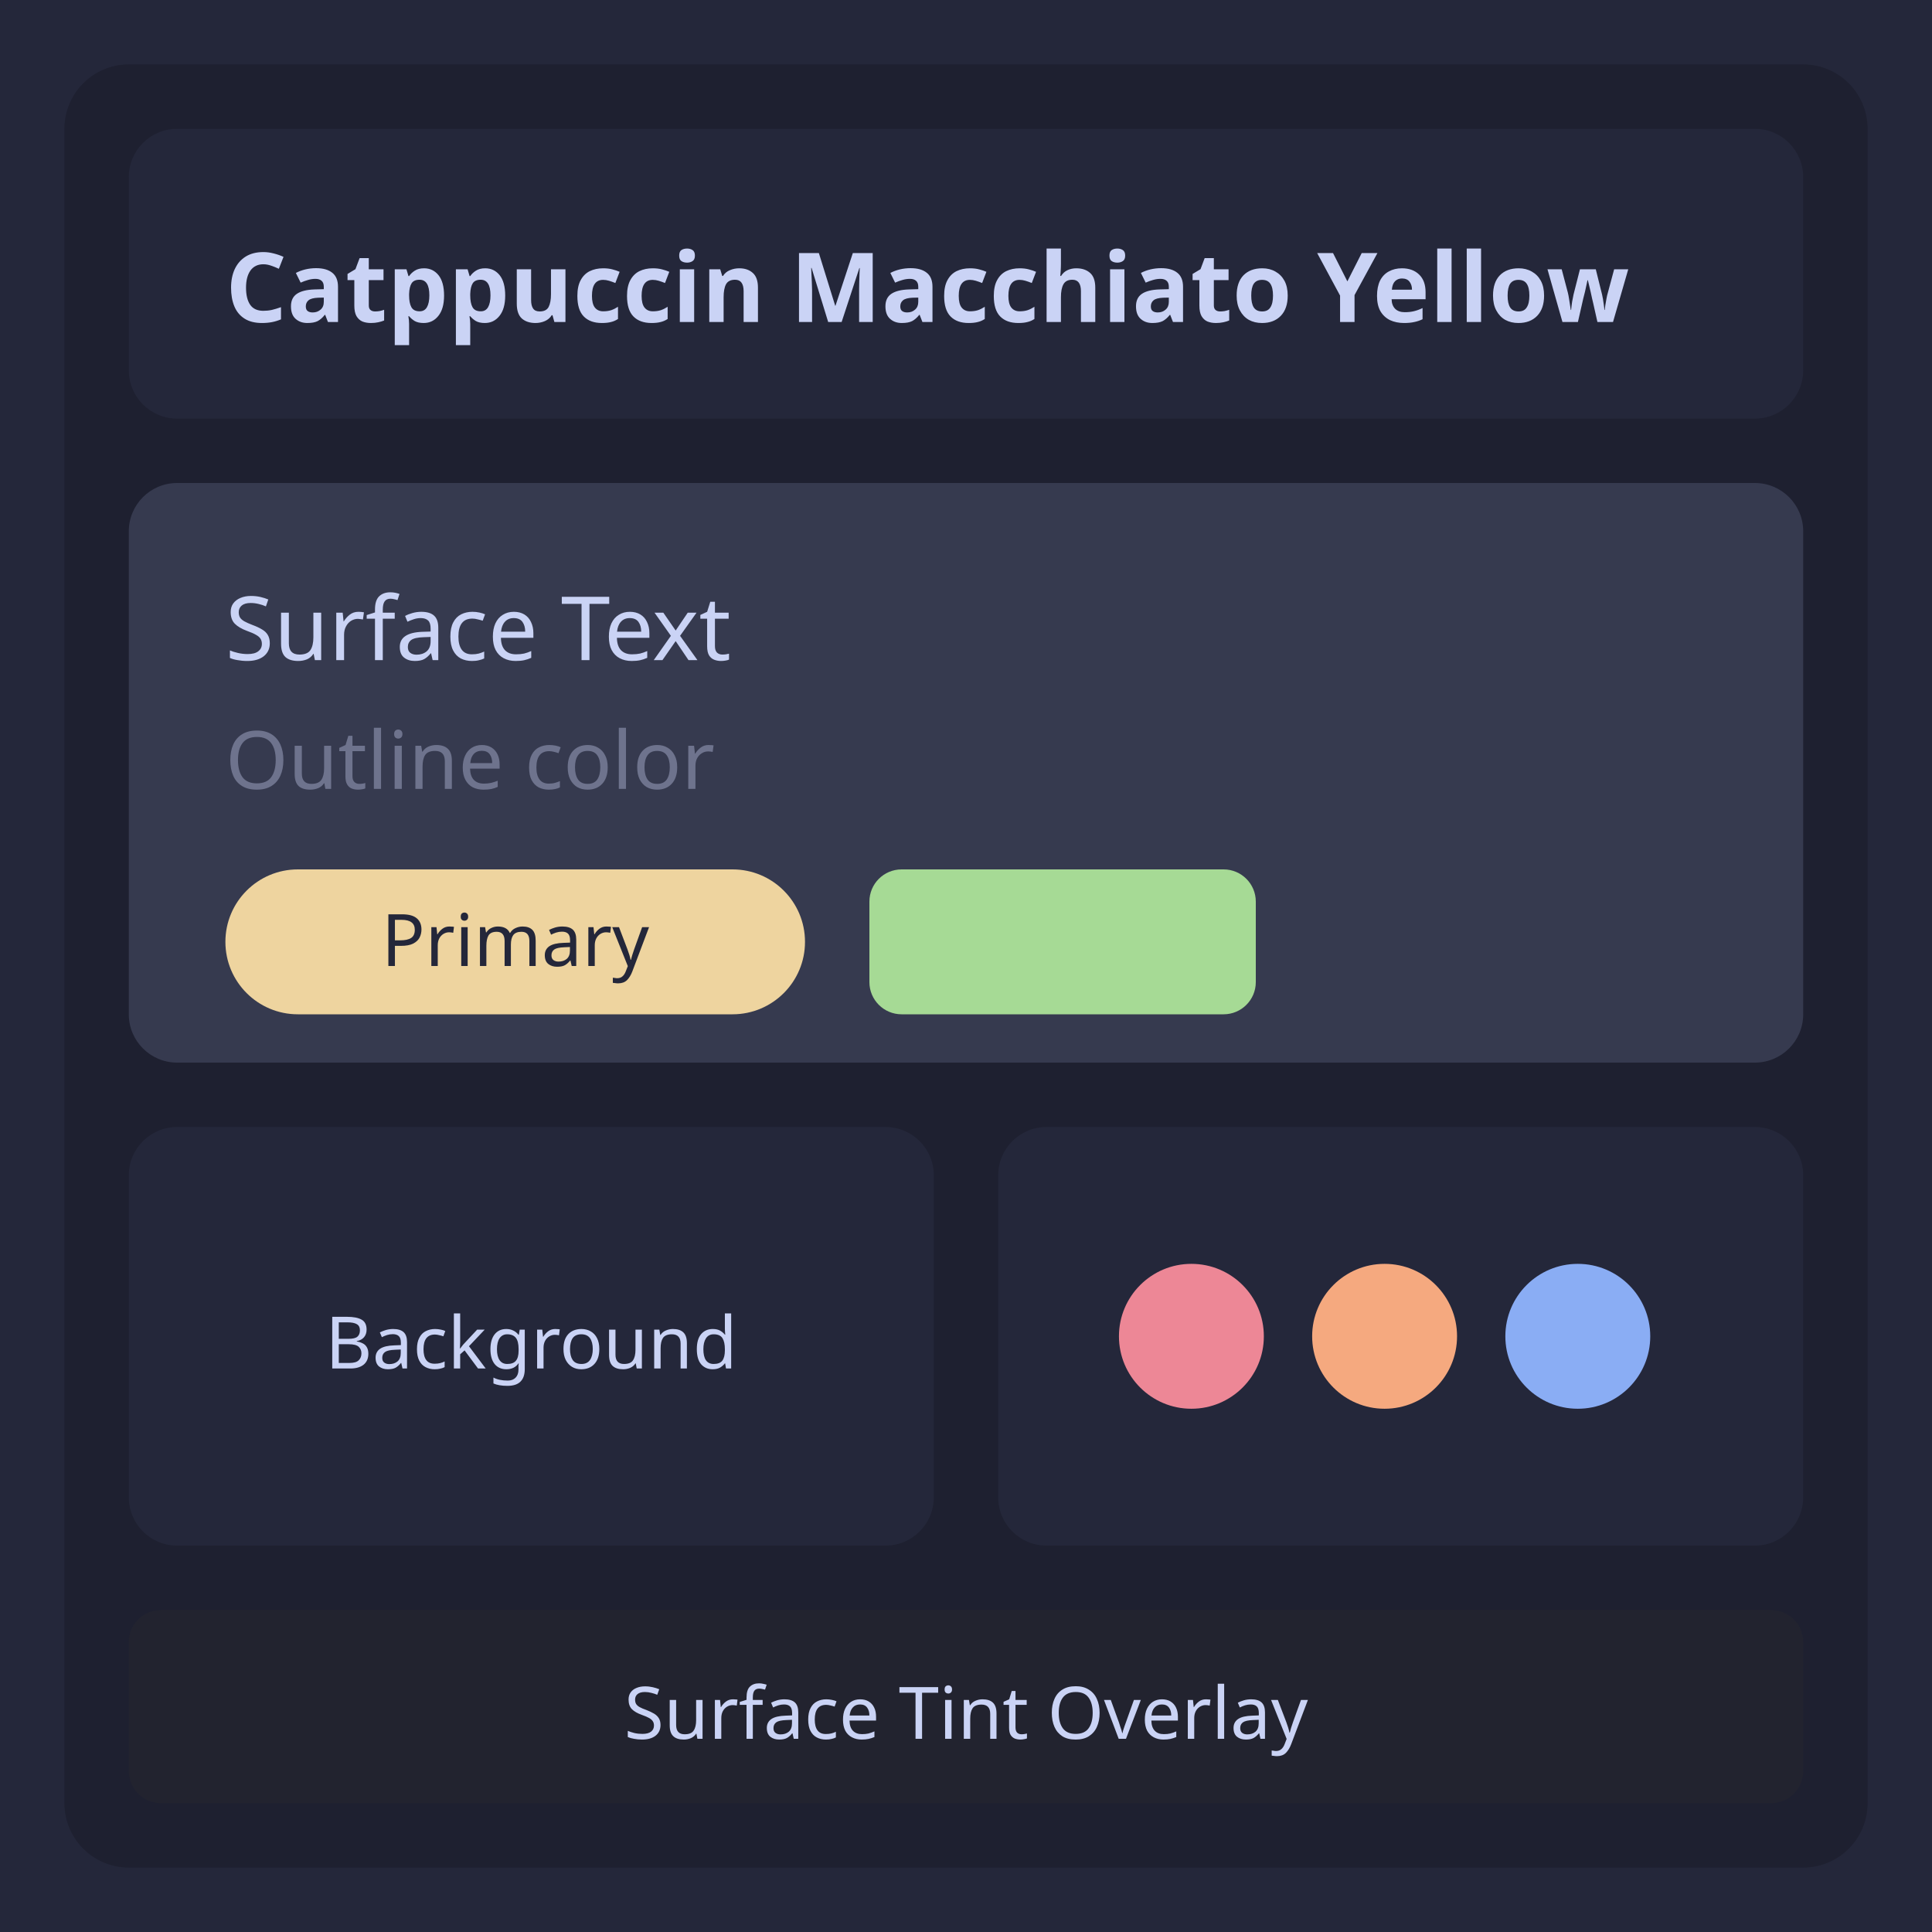
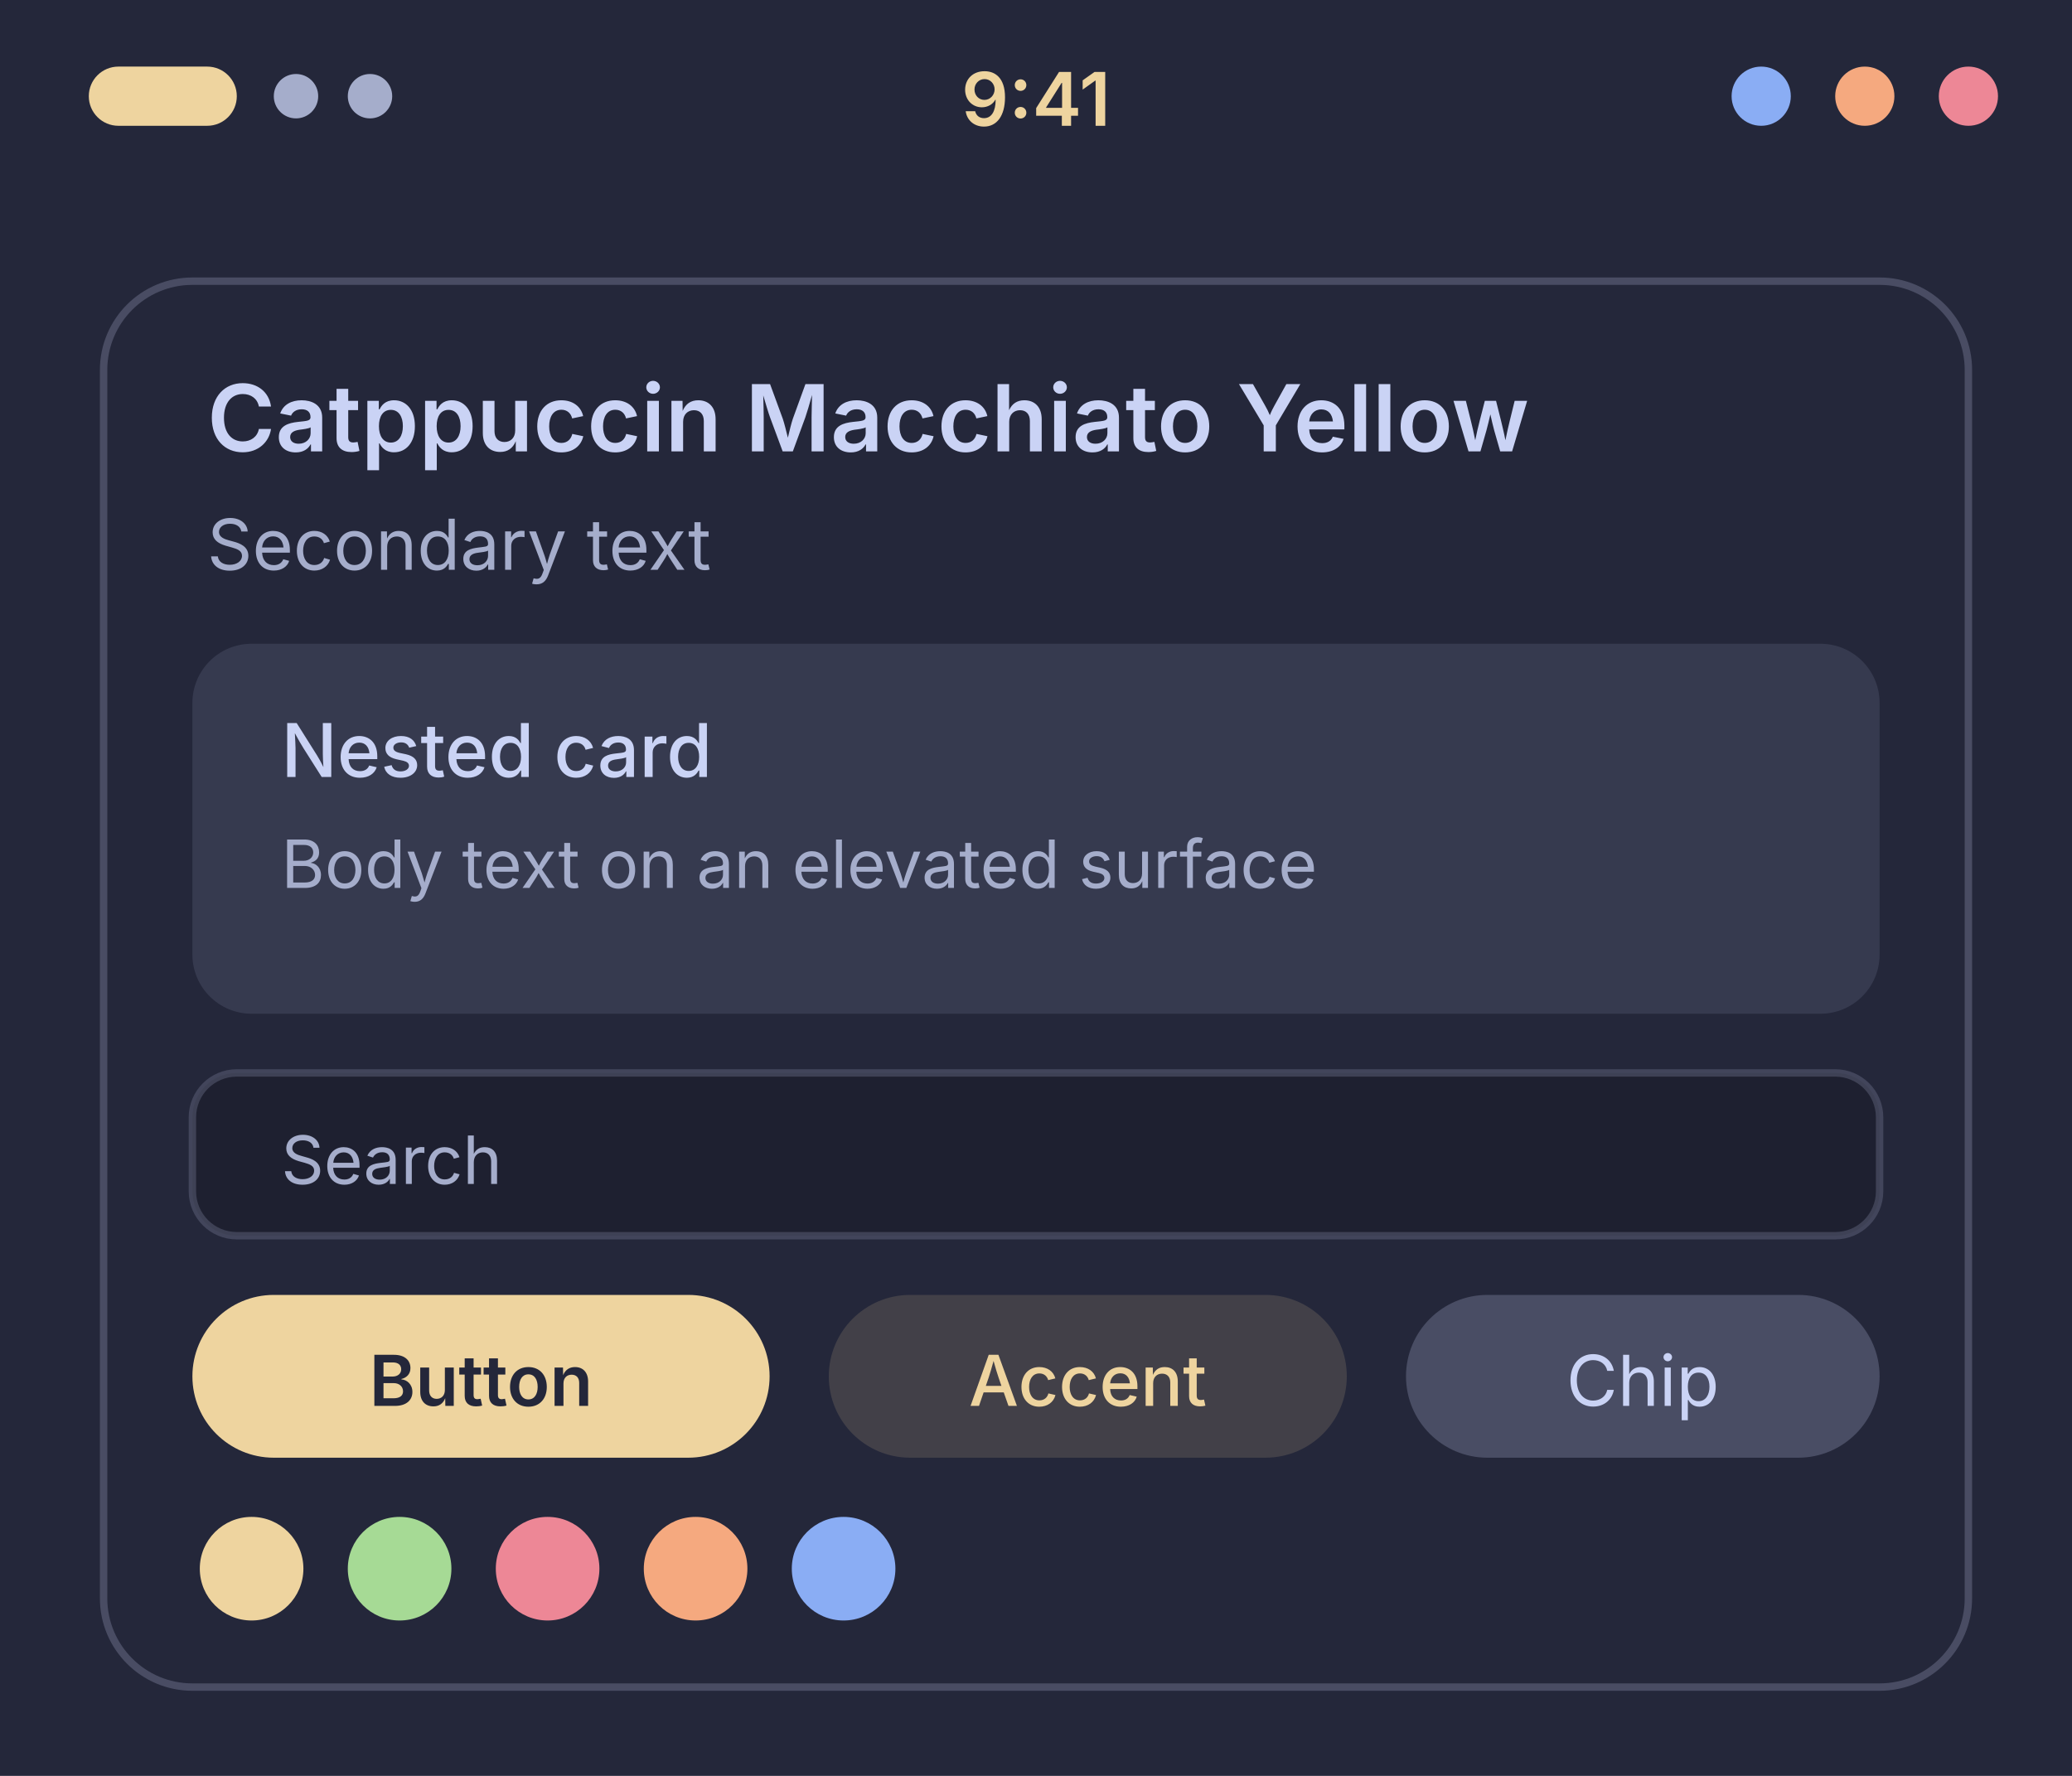
- <svg xmlns="http://www.w3.org/2000/svg" width="240" height="240" viewBox="0 0 240 240">
+ <svg xmlns="http://www.w3.org/2000/svg" width="280" height="240" viewBox="0 0 280 240">
  <g transform="translate(0, 0)">
-     <rect width="240" height="240" fill="#24273a" />
-     <rect x="8" y="8" width="224" height="224" rx="8" fill="#1e2030" />
-     <rect x="16" y="16" width="208" height="36" rx="6" fill="#24273a" />
-     <text x="28" y="40" font-family="system-ui, sans-serif" font-size="12" font-weight="600" fill="#cad3f5">Catppuccin Macchiato Yellow</text>
-     <rect x="16" y="60" width="208" height="72" rx="6" fill="#363a4f" />
-     <text x="28" y="82" font-family="system-ui, sans-serif" font-size="11" fill="#cad3f5">Surface Text</text>
-     <text x="28" y="98" font-family="system-ui, sans-serif" font-size="10" fill="#6e738d">Outline color</text>
-     <rect x="28" y="108" width="72" height="18" rx="9" fill="#eed49f" />
-     <text x="64" y="120" font-family="system-ui, sans-serif" font-size="9" text-anchor="middle" fill="#24273a">Primary</text>
-     <rect x="108" y="108" width="48" height="18" rx="4" fill="#a6da95" />
-     <rect x="16" y="140" width="100" height="52" rx="6" fill="#24273a" />
-     <rect x="24" y="148" width="84" height="36" rx="4" fill="#24273a" />
-     <text x="66" y="170" font-family="system-ui, sans-serif" font-size="9" text-anchor="middle" fill="#cad3f5">Background</text>
-     <rect x="124" y="140" width="100" height="52" rx="6" fill="#24273a" />
-     <circle cx="148" cy="166" r="9" fill="#ed8796" />
-     <circle cx="172" cy="166" r="9" fill="#f5a97f" />
-     <circle cx="196" cy="166" r="9" fill="#8aadf4" />
-     <rect x="16" y="200" width="208" height="24" rx="4" fill="#393529" opacity="0.15" />
-     <text x="120" y="216" font-family="system-ui, sans-serif" font-size="9" text-anchor="middle" fill="#cad3f5">Surface Tint Overlay</text>
+     <rect width="280" height="240" fill="#24273a" />
+     <rect width="280" height="26" fill="#24273a" />
+     <rect x="12" y="9" width="20" height="8" rx="4" fill="#eed49f" />
+     <circle cx="40" cy="13" r="3" fill="#a5adcb" />
+     <circle cx="50" cy="13" r="3" fill="#a5adcb" />
+     <text x="140" y="17" font-family="system-ui, -apple-system, Segoe UI, sans-serif" font-size="10" font-weight="600" text-anchor="middle" fill="#eed49f">9:41</text>
+     <circle cx="238" cy="13" r="4" fill="#8aadf4" />
+     <circle cx="252" cy="13" r="4" fill="#f5a97f" />
+     <circle cx="266" cy="13" r="4" fill="#ed8796" />
+     <rect x="14" y="38" width="252" height="190" rx="12" fill="#24273a" stroke="#6e738d" stroke-opacity="0.5" />
+     <text x="28" y="61" font-family="system-ui, -apple-system, Segoe UI, sans-serif" font-size="12.5" font-weight="600" fill="#cad3f5">Catppuccin Macchiato Yellow</text>
+     <text x="28" y="77" font-family="system-ui, -apple-system, Segoe UI, sans-serif" font-size="9.5" fill="#a5adcb">Secondary text</text>
+     <rect x="26" y="87" width="228" height="50" rx="8" fill="#363a4f" />
+     <text x="38" y="105" font-family="system-ui, -apple-system, Segoe UI, sans-serif" font-size="10" font-weight="500" fill="#cad3f5">Nested card</text>
+     <text x="38" y="120" font-family="system-ui, -apple-system, Segoe UI, sans-serif" font-size="9" fill="#a5adcb">Body text on an elevated surface</text>
+     <rect x="26" y="145" width="228" height="22" rx="6" fill="#1e2030" stroke="#6e738d" stroke-opacity="0.4" />
+     <text x="38" y="160" font-family="system-ui, -apple-system, Segoe UI, sans-serif" font-size="9" fill="#a5adcb">Search</text>
+     <rect x="26" y="175" width="78" height="22" rx="11" fill="#eed49f" />
+     <text x="65" y="190" font-family="system-ui, -apple-system, Segoe UI, sans-serif" font-size="9.5" font-weight="600" text-anchor="middle" fill="#24273a">Button</text>
+     <rect x="112" y="175" width="70" height="22" rx="11" fill="#eed49f" fill-opacity="0.15" />
+     <text x="147" y="190" font-family="system-ui, -apple-system, Segoe UI, sans-serif" font-size="9.5" font-weight="500" text-anchor="middle" fill="#eed49f">Accent</text>
+     <rect x="190" y="175" width="64" height="22" rx="11" fill="#494d64" />
+     <text x="222" y="190" font-family="system-ui, -apple-system, Segoe UI, sans-serif" font-size="9.5" text-anchor="middle" fill="#cad3f5">Chip</text>
+     <circle cx="34" cy="212" r="7" fill="#eed49f" />
+     <circle cx="54" cy="212" r="7" fill="#a6da95" />
+     <circle cx="74" cy="212" r="7" fill="#ed8796" />
+     <circle cx="94" cy="212" r="7" fill="#f5a97f" />
+     <circle cx="114" cy="212" r="7" fill="#8aadf4" />
  </g>
</svg>
